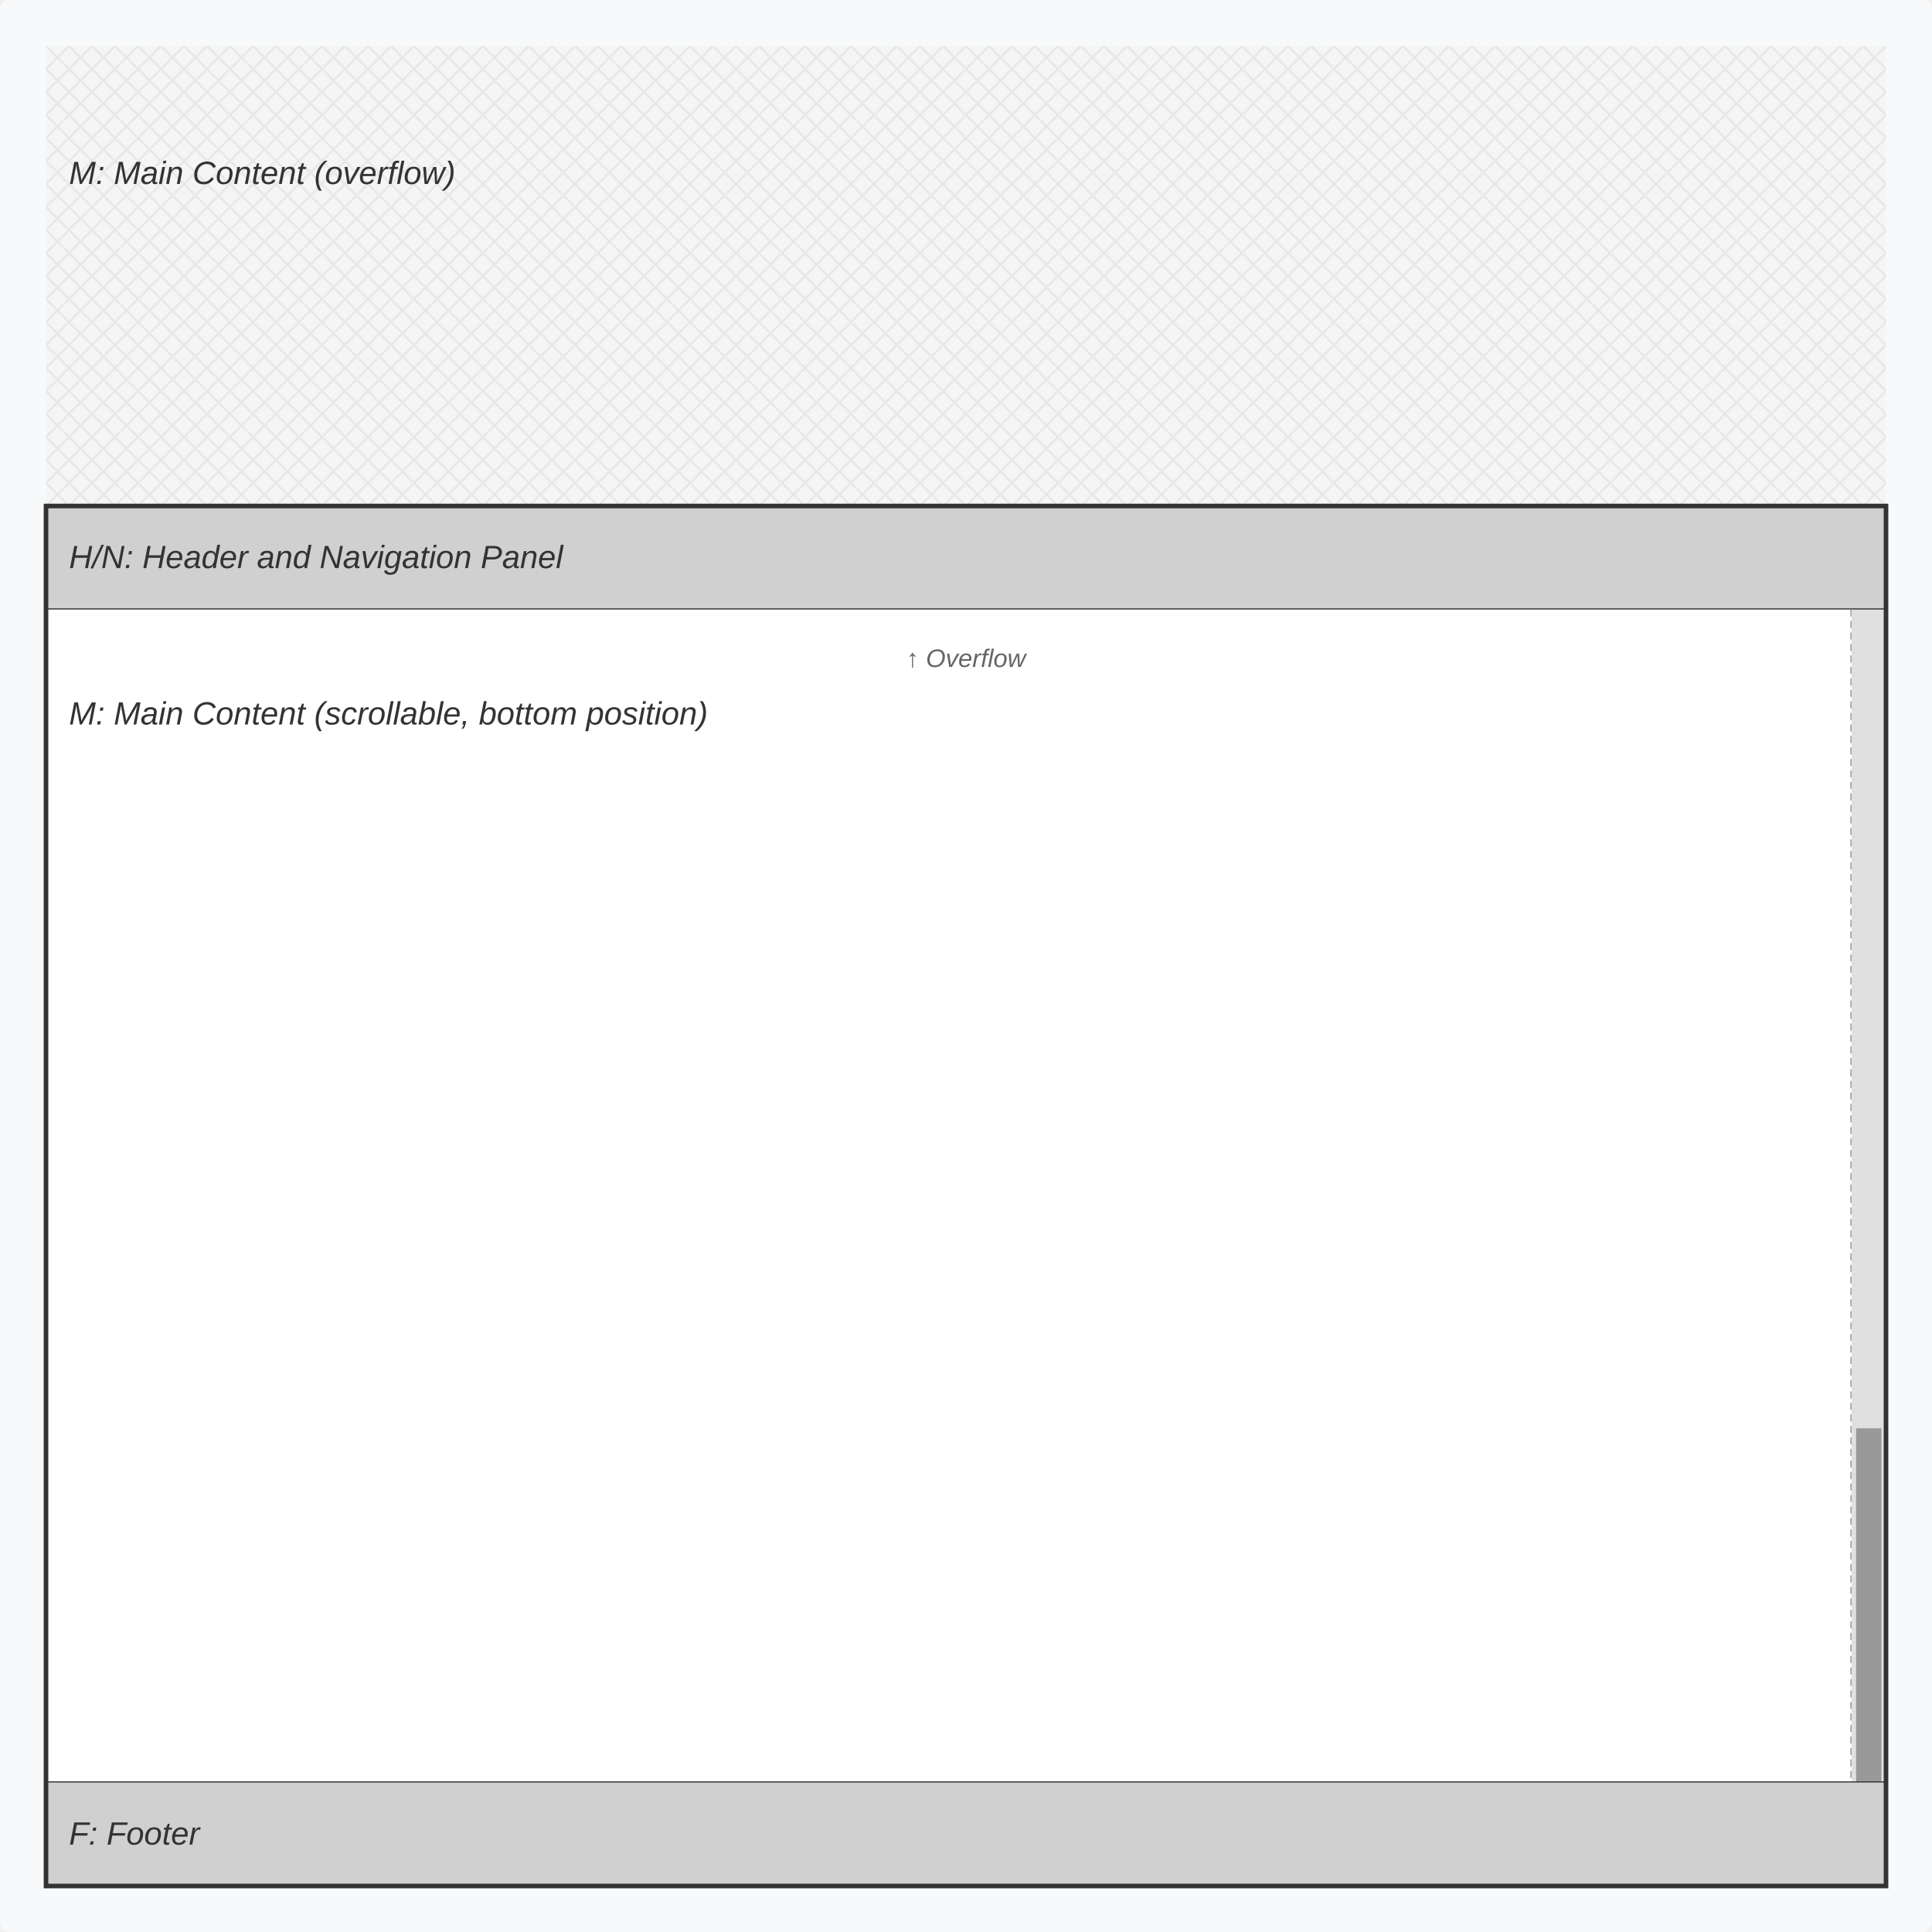
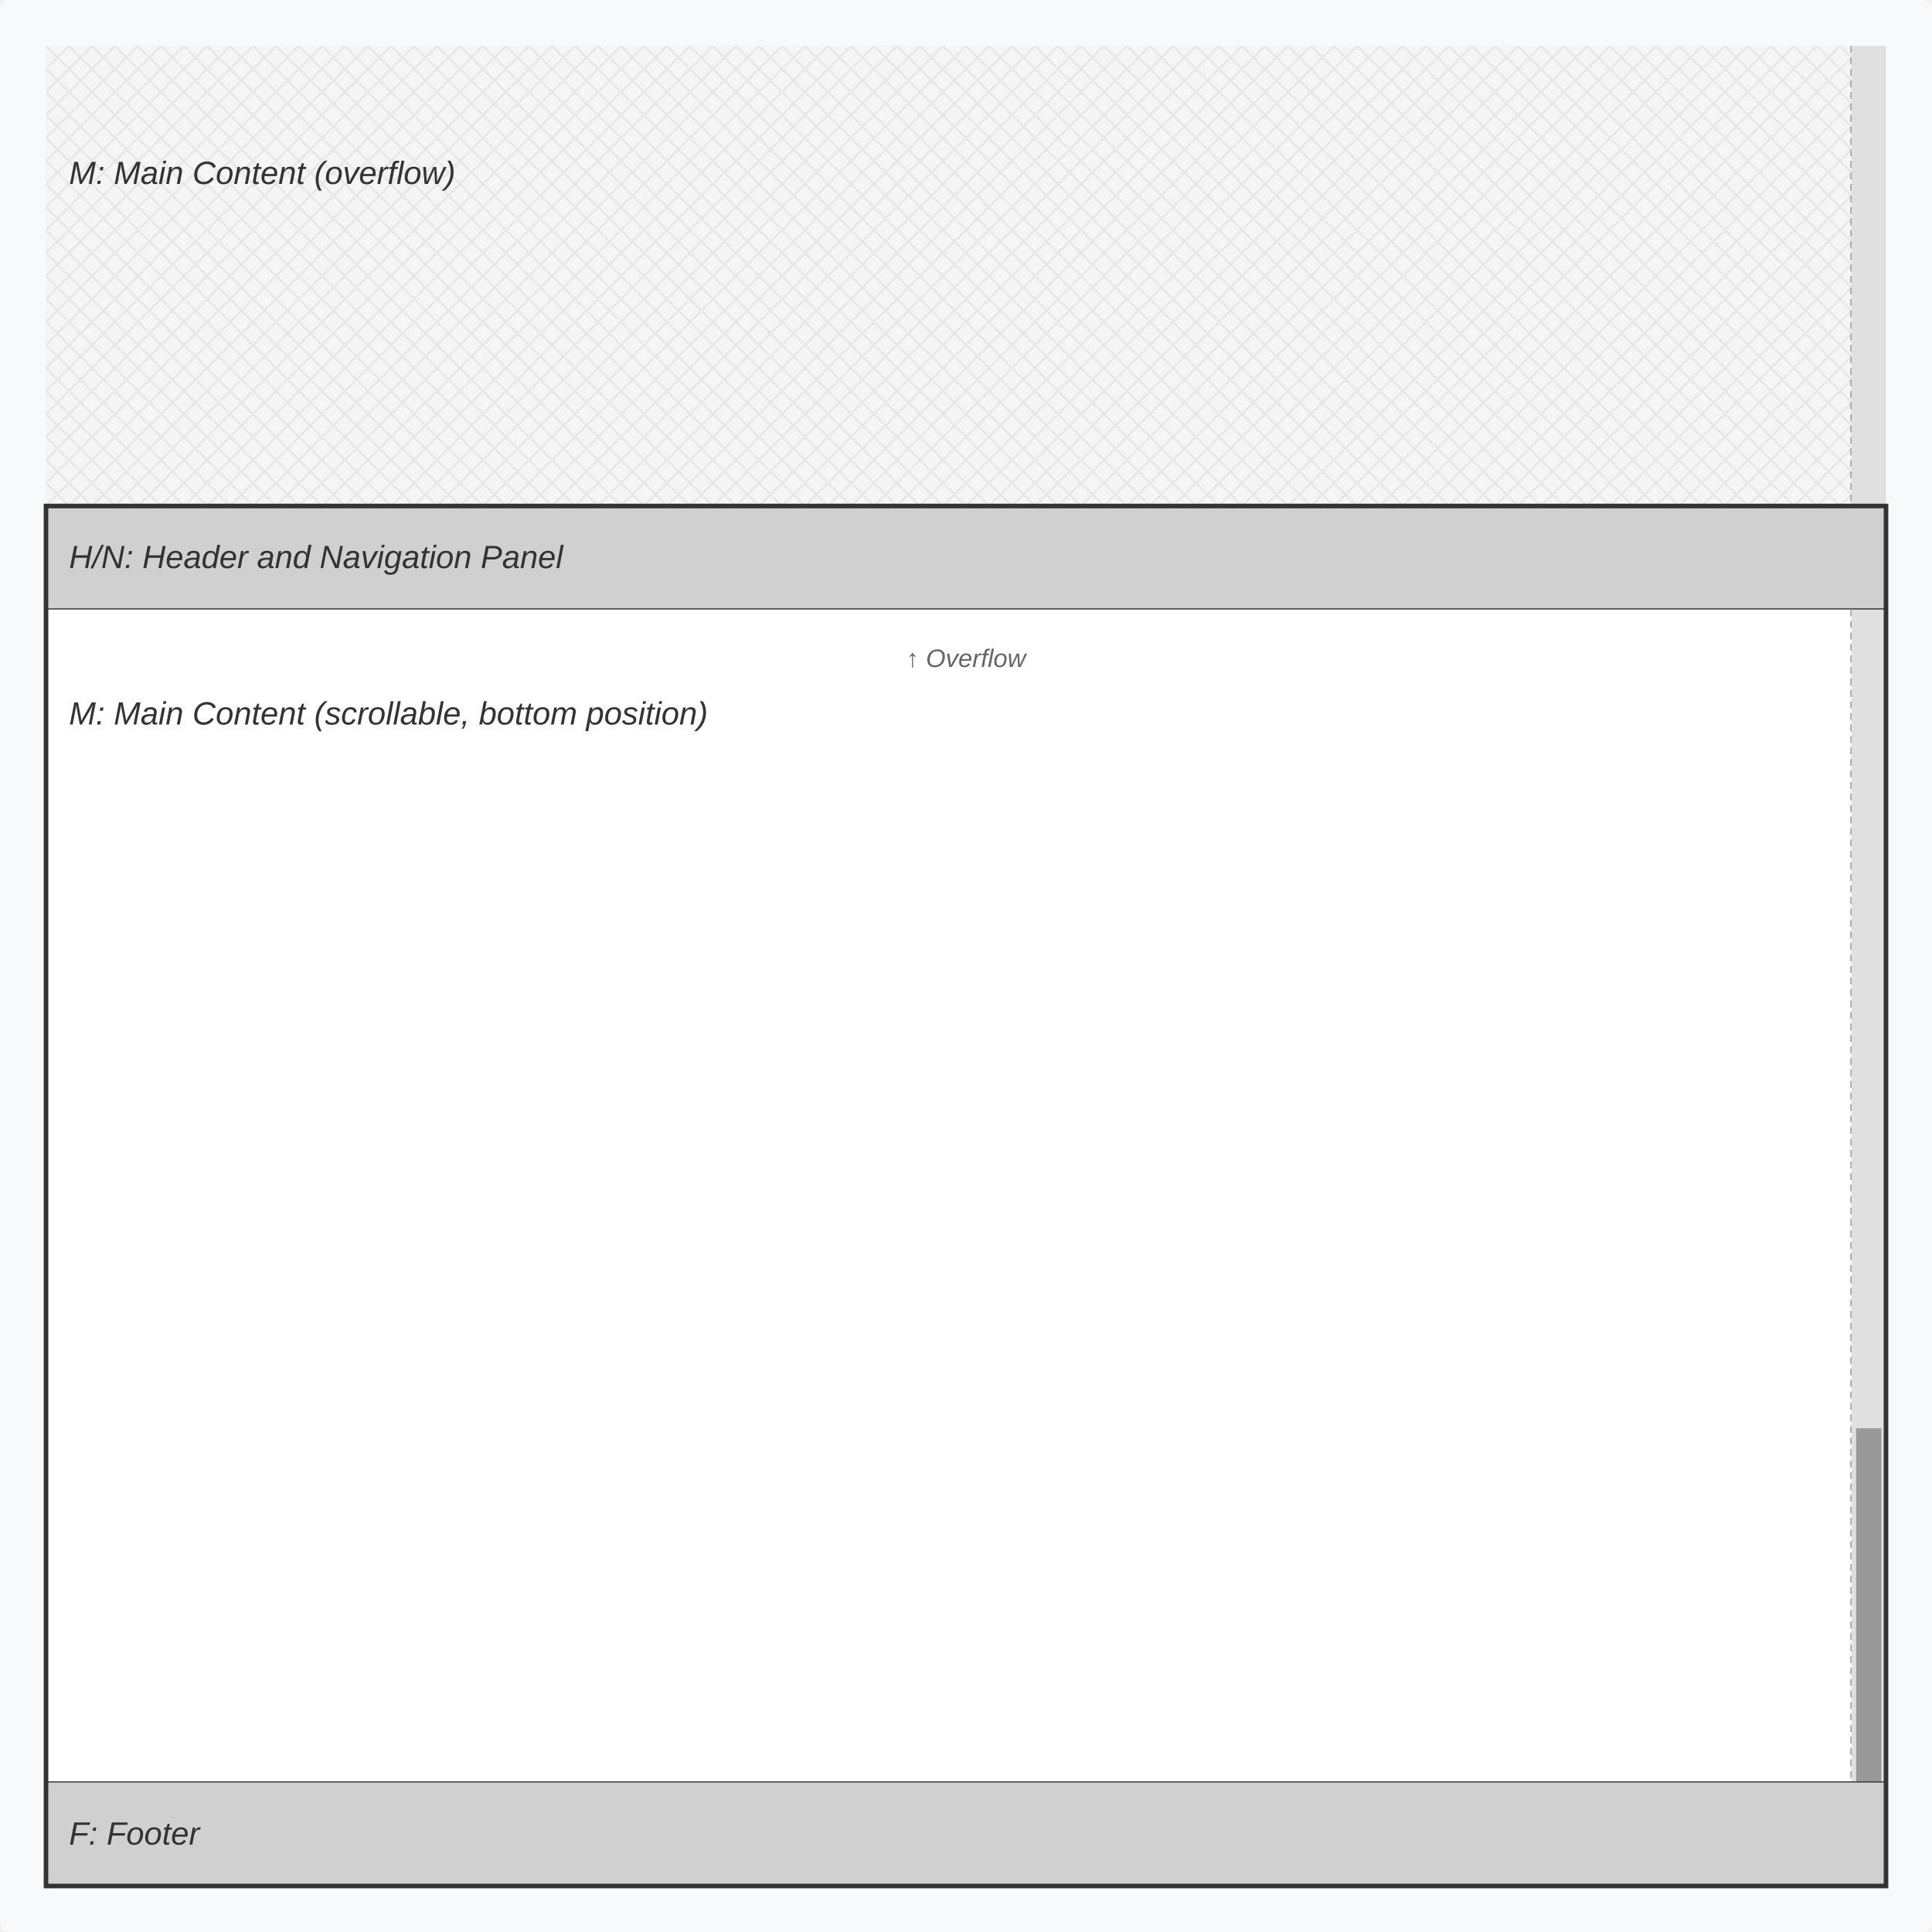
<svg xmlns="http://www.w3.org/2000/svg" viewBox="0 0 840 840" width="840" height="840">
  <defs>
    <style>
      .container-bg { fill: #f8f9fa; }
      .header-nav { fill: #d0d0d0; }
      .content { fill: #ffffff; }
      .footer { fill: #d0d0d0; }
      .overflow-bg { fill: url(#overflowPattern); }
      .main-screen-border { stroke: #333; stroke-width: 2; fill: none; }
      .block-border { stroke: #333; stroke-width: 1; fill: none; }
      .scrollbar-track { fill: #e0e0e0; }
      .scrollbar-thumb { fill: #999; }
      .scrollbar-border { stroke: #999; stroke-width: 1; stroke-dasharray: 3,2; fill: none; }
      .text { font-family: Arial, sans-serif; font-size: 14px; fill: #333; text-anchor: start; font-style: italic; }
      .text-overflow { font-family: Arial, sans-serif; font-size: 11px; fill: #666; text-anchor: middle; font-style: italic; }
    </style>
    <pattern id="overflowPattern" patternUnits="userSpaceOnUse" width="10" height="10">
      <rect width="10" height="10" fill="#f5f5f5" />
      <path d="M 0,0 L 10,10 M 10,0 L 0,10" stroke="#e8e8e8" stroke-width="1" fill="none" />
    </pattern>
  </defs>
  <rect class="container-bg" x="0" y="0" width="840" height="840" rx="4" />
-   <rect class="content overflow-bg" x="20" y="20" width="800" height="200" />
+   <rect class="content overflow-bg" x="20" y="20" width="785" height="200" />
  <text class="text" x="30" y="80">M: Main Content (overflow)</text>
+   <line class="scrollbar-border" x1="805" y1="20" x2="805" y2="220" />
+   <rect fill="#e0e0e0" x="805" y="20" width="15" height="200" />
  <rect class="header-nav" x="20" y="220" width="800" height="45" />
  <line class="block-border" x1="20" y1="265" x2="820" y2="265" />
  <text class="text" x="30" y="247">H/N: Header and Navigation Panel</text>
  <rect class="content" x="20" y="265" width="785" height="510" />
  <text class="text-overflow" x="420" y="290">↑ Overflow</text>
  <text class="text" x="30" y="315">M: Main Content (scrollable, bottom position)</text>
  <line class="scrollbar-border" x1="805" y1="265" x2="805" y2="775" />
  <rect fill="#e0e0e0" x="805" y="265" width="15" height="510" />
  <rect class="scrollbar-thumb" x="807" y="621" width="11" height="154" />
  <line class="block-border" x1="20" y1="775" x2="820" y2="775" />
  <rect class="footer" x="20" y="775" width="800" height="45" />
  <text class="text" x="30" y="802">F: Footer</text>
  <rect class="main-screen-border" x="20" y="220" width="800" height="600" />
</svg>
